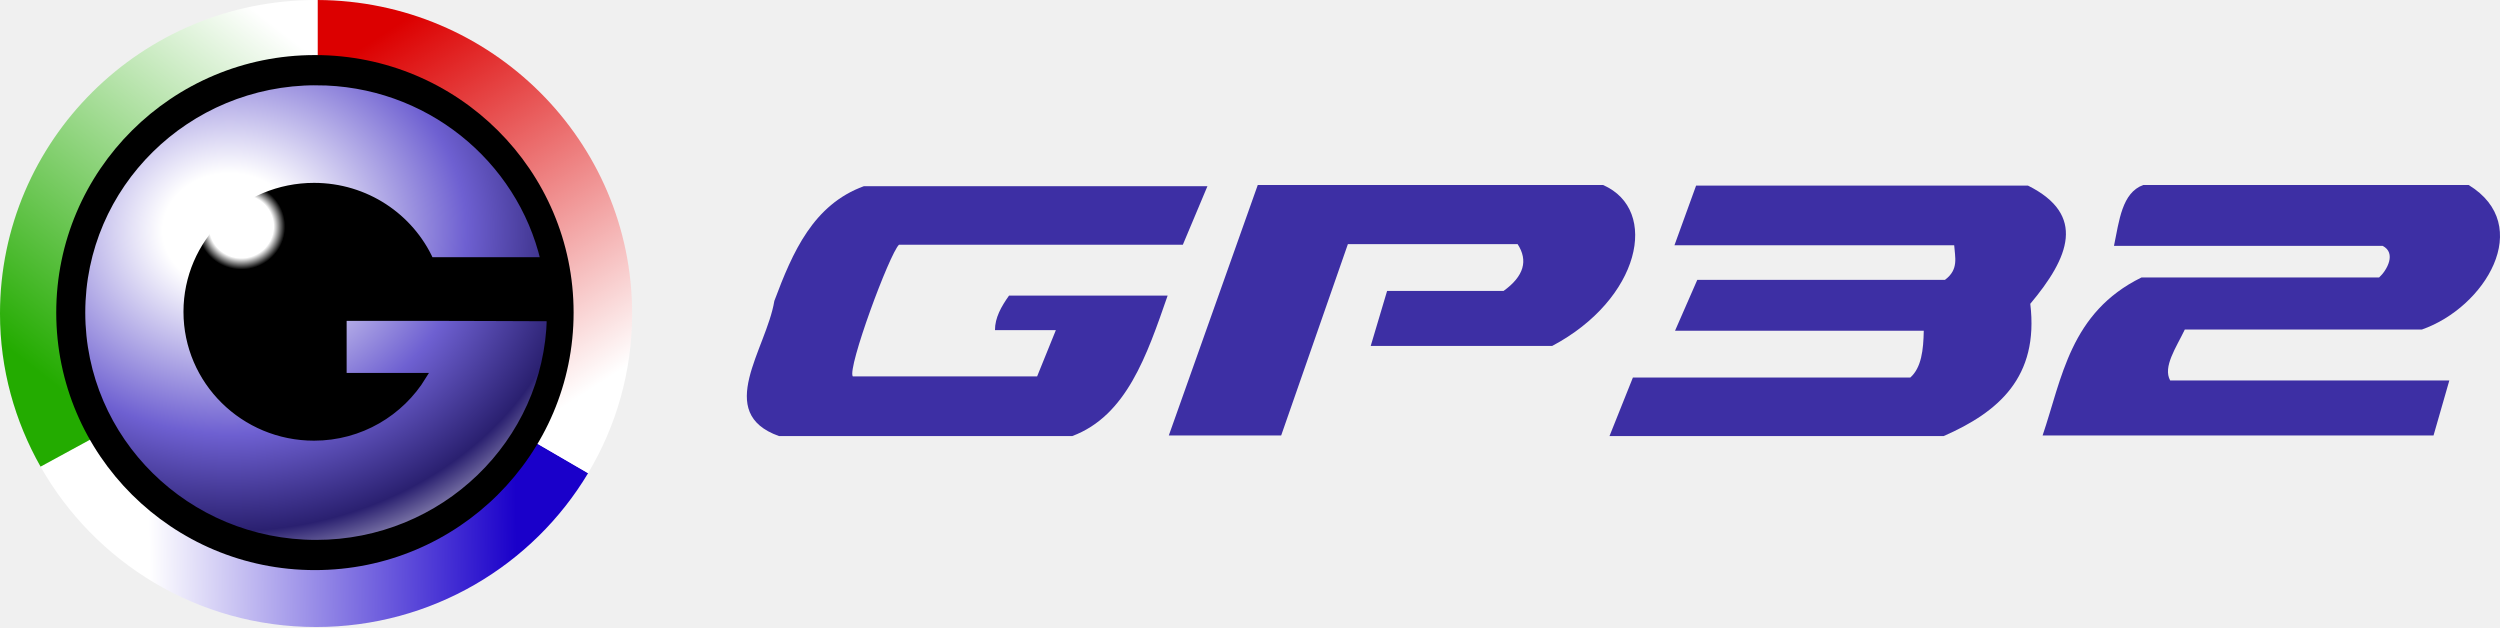
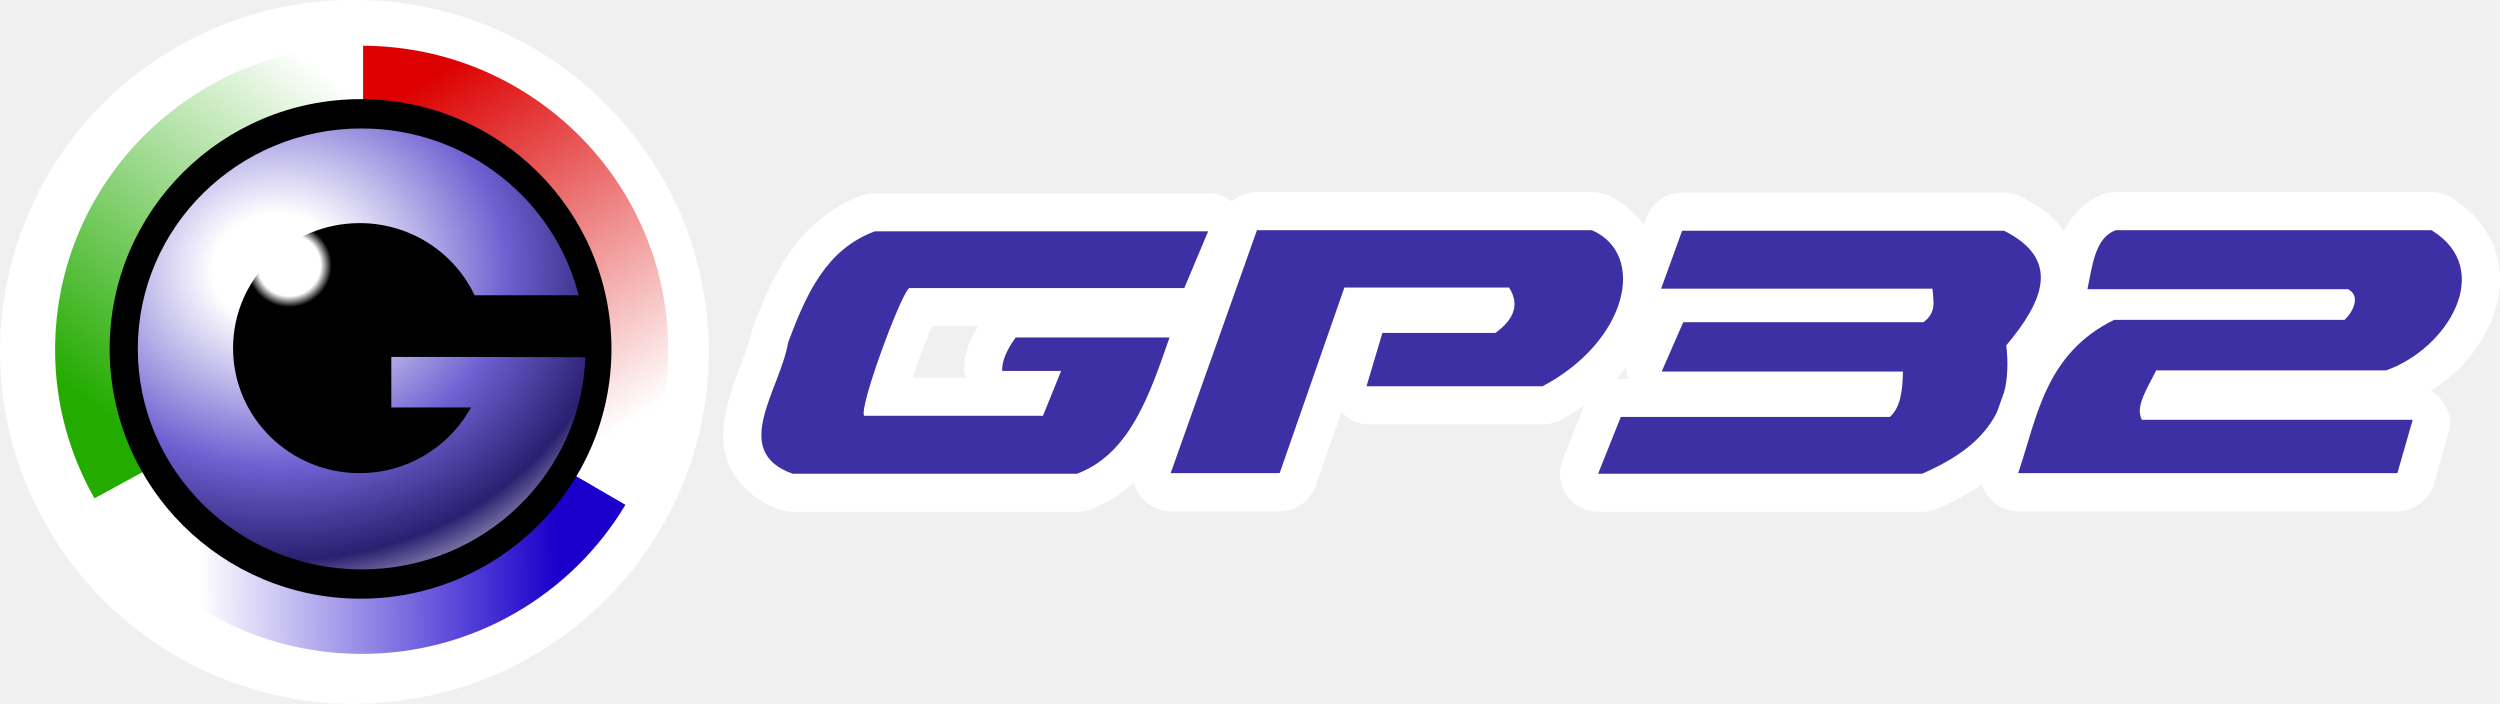
- <svg xmlns="http://www.w3.org/2000/svg" xmlns:xlink="http://www.w3.org/1999/xlink" width="381.401" height="95.656" id="svg2" version="1.1">
+ <svg xmlns="http://www.w3.org/2000/svg" xmlns:xlink="http://www.w3.org/1999/xlink" width="393.223" height="110.713" id="svg2" version="1.1">
  <defs id="defs4">
    <linearGradient id="linearGradient3804">
      <stop style="stop-color:#ffffff;stop-opacity:1;" offset="0" id="stop3806" />
      <stop id="stop3812" offset="0.733" style="stop-color:#ffffff;stop-opacity:1;" />
      <stop style="stop-color:#ffffff;stop-opacity:0;" offset="1" id="stop3808" />
    </linearGradient>
    <linearGradient id="linearGradient3982">
      <stop style="stop-color:#ffffff;stop-opacity:1;" offset="0" id="stop3984" />
      <stop id="stop4014" offset="0.151" style="stop-color:#ffffff;stop-opacity:1" />
      <stop id="stop3992" offset="0.537" style="stop-color:#6e60d1;stop-opacity:1" />
      <stop style="stop-color:#2a2070;stop-opacity:1" offset="0.793" id="stop4002" />
      <stop style="stop-color:#ffffff;stop-opacity:1" offset="1" id="stop3986" />
    </linearGradient>
    <linearGradient id="linearGradient3954">
      <stop style="stop-color:#1a00ca;stop-opacity:1" offset="0" id="stop3956" />
      <stop style="stop-color:#ffffff;stop-opacity:1;" offset="1" id="stop3958" />
    </linearGradient>
    <linearGradient id="linearGradient3946">
      <stop style="stop-color:#dc0000;stop-opacity:1" offset="0" id="stop3948" />
      <stop style="stop-color:#ffffff;stop-opacity:1;" offset="1" id="stop3950" />
    </linearGradient>
    <linearGradient id="linearGradient3926">
      <stop style="stop-color:#23ab00;stop-opacity:1" offset="0" id="stop3928" />
      <stop style="stop-color:#ffffff;stop-opacity:1;" offset="1" id="stop3930" />
    </linearGradient>
-     <linearGradient xlink:href="#linearGradient3926" id="linearGradient3932" x1="193.036" y1="498.255" x2="232.321" y2="447.898" gradientUnits="userSpaceOnUse" />
-     <linearGradient xlink:href="#linearGradient3946" id="linearGradient3952" x1="246.964" y1="447.719" x2="281.071" y2="500.398" gradientUnits="userSpaceOnUse" />
-     <linearGradient xlink:href="#linearGradient3954" id="linearGradient3960" x1="267.321" y1="522.898" x2="211.25" y2="523.612" gradientUnits="userSpaceOnUse" />
    <radialGradient xlink:href="#linearGradient3982" id="radialGradient3988" cx="223.567" cy="477.533" fx="223.567" fy="477.533" r="36.228" gradientTransform="matrix(1.857778,-0.00916162,0.00787293,1.596457,-195.5304,-282.5936)" gradientUnits="userSpaceOnUse" />
    <linearGradient xlink:href="#linearGradient3954" id="linearGradient4048" gradientUnits="userSpaceOnUse" x1="267.321" y1="522.898" x2="211.25" y2="523.612" />
    <linearGradient xlink:href="#linearGradient3946" id="linearGradient4050" gradientUnits="userSpaceOnUse" x1="246.964" y1="447.719" x2="281.071" y2="500.398" />
    <linearGradient xlink:href="#linearGradient3926" id="linearGradient4052" gradientUnits="userSpaceOnUse" x1="193.036" y1="498.255" x2="232.321" y2="447.898" />
    <radialGradient xlink:href="#linearGradient3982" id="radialGradient4054" gradientUnits="userSpaceOnUse" gradientTransform="matrix(1.857778,-0.00916162,0.00787293,1.596457,-195.5304,-282.5936)" cx="223.567" cy="477.533" fx="223.567" fy="477.533" r="36.228" />
    <radialGradient xlink:href="#linearGradient3982" id="radialGradient3020" gradientUnits="userSpaceOnUse" gradientTransform="matrix(1.857778,-0.00916162,0.00787293,1.596457,-195.5304,-282.5936)" cx="223.567" cy="477.533" fx="223.567" fy="477.533" r="36.228" />
    <linearGradient xlink:href="#linearGradient3926" id="linearGradient3028" gradientUnits="userSpaceOnUse" x1="193.036" y1="498.255" x2="232.321" y2="447.898" />
    <linearGradient xlink:href="#linearGradient3946" id="linearGradient3031" gradientUnits="userSpaceOnUse" x1="246.964" y1="447.719" x2="281.071" y2="500.398" />
    <linearGradient xlink:href="#linearGradient3954" id="linearGradient3034" gradientUnits="userSpaceOnUse" x1="267.321" y1="522.898" x2="211.25" y2="523.612" />
-     <radialGradient xlink:href="#linearGradient3804" id="radialGradient3810" cx="225.138" cy="479.227" fx="225.138" fy="479.227" r="9.218" gradientTransform="matrix(1,0,0,0.9452055,0,26.25901)" gradientUnits="userSpaceOnUse" />
+     <radialGradient xlink:href="#linearGradient3804" id="radialGradient3810" cx="225.138" cy="479.227" fx="225.138" fy="479.227" r="9.218" gradientTransform="matrix(0.7260274,0,0,0.7123287,61.93412,135.7132)" gradientUnits="userSpaceOnUse" />
    <radialGradient xlink:href="#linearGradient3982" id="radialGradient3029" gradientUnits="userSpaceOnUse" gradientTransform="matrix(1.857778,-0.00916162,0.00787293,1.596457,-195.5304,-282.5936)" cx="223.567" cy="477.533" fx="223.567" fy="477.533" r="36.228" />
    <linearGradient xlink:href="#linearGradient3926" id="linearGradient3037" gradientUnits="userSpaceOnUse" x1="193.036" y1="498.255" x2="232.321" y2="447.898" />
    <linearGradient xlink:href="#linearGradient3946" id="linearGradient3040" gradientUnits="userSpaceOnUse" x1="246.964" y1="447.719" x2="281.071" y2="500.398" />
    <linearGradient xlink:href="#linearGradient3954" id="linearGradient3043" gradientUnits="userSpaceOnUse" x1="267.321" y1="522.898" x2="211.25" y2="523.612" />
  </defs>
-   <g id="layer1" transform="translate(-188.5625,-442.5311)">
-     <g id="g3130">
-       <path id="path3009-4" d="m 278.281,514.719 -41.285,-24 -42.246,23 c 8.256,14.591 23.962,24.469 42.031,24.469 17.656,0 33.1,-9.426 41.5,-23.469 z" style="color:#000000;fill:url(#linearGradient3043);fill-opacity:1;stroke:none;stroke-width:1.269;marker:none;visibility:visible;display:inline;overflow:visible;enable-background:accumulate" />
-       <path id="path3009-4-7" d="m 237,442.531 0,48.191 41.281,23.996 C 282.55,507.583 285,499.274 285,490.375 c 0,-26.34 -21.472,-47.727 -48,-47.844 z" style="color:#000000;fill:url(#linearGradient3040);fill-opacity:1;stroke:none;stroke-width:1.269;marker:none;visibility:visible;display:inline;overflow:visible;enable-background:accumulate" />
-       <path id="path3009-4-70" d="m 236.781,442.531 c -26.628,0 -48.219,21.432 -48.219,47.844 0,8.489 2.277,16.433 6.188,23.344 l 42.246,-23 0.004,-48.188 c -0.073,-3.2e-4 -0.146,0 -0.219,0 z" style="color:#000000;fill:url(#linearGradient3037);fill-opacity:1;stroke:none;stroke-width:1.269;marker:none;visibility:visible;display:inline;overflow:visible;enable-background:accumulate" />
-       <path id="path2996" d="m 366.875,508.969 17.143,0 10.179,-29.196 25.893,0 c 1.629,2.498 0.99,4.883 -2.143,7.143 l -17.768,0 -2.5,8.393 27.679,0 c 13.42,-7.098 16.463,-20.749 7.768,-24.554 l -52.679,0 z" style="fill:#3d2fa4;fill-opacity:1;stroke:none" />
-       <path id="path2998" d="m 307.411,509.059 44.732,0 c 8.277,-3.095 11.383,-12.299 14.554,-21.429 l -24.196,0 c -1.175,1.646 -2.157,3.384 -2.143,5.268 l 9.286,0 -2.857,7.054 -28.125,0 c -0.863,-1.25 5.607,-18.732 7.054,-20.089 l 43.304,0 3.75,-8.929 -52.411,0 c -7.716,2.822 -10.855,10.002 -13.661,17.5 -1.22,7.38 -9.218,17.106 0.714,20.625 z" style="fill:#3d2fa4;fill-opacity:1;stroke:none" />
-       <path id="path3000" d="m 434.107,509.059 50.982,0 c 8.338,-3.656 14.564,-8.961 13.214,-20.179 5.934,-7.069 8.597,-13.566 -0.357,-18.036 l -50.625,0 -3.304,9.107 42.679,0 c 0.11,1.817 0.738,3.687 -1.414,5.278 l -37.782,0 -3.393,7.758 37.946,0 c -0.053,2.922 -0.353,5.633 -2.054,7.143 l -42.321,0 z" style="fill:#3d2fa4;fill-opacity:1;stroke:none" />
-       <path id="path3002" d="m 500.179,508.969 59.643,0 2.411,-8.393 -42.589,0 c -1.148,-2.073 0.916,-5.023 2.232,-7.768 l 36.161,0 c 9.65,-3.37 17.251,-15.876 7.143,-22.054 l -49.643,0 c -3.244,1.184 -3.668,5.422 -4.464,9.286 l 40.982,0 c 2.121,1.07 0.7,3.704 -0.536,4.821 l -36.25,0 c -10.905,5.358 -12.124,15.407 -15.089,24.107 z" style="fill:#3d2fa4;fill-opacity:1;stroke:none" />
-       <path transform="matrix(1.03271,0,0,1.009174,-8.108311,-5.758893)" d="m 275.179,491.469 a 38.214,38.929 0 1 1 -76.429,0 38.214,38.929 0 1 1 76.429,0 z" id="path3009" style="color:#000000;fill:#000000;fill-opacity:1;fill-rule:nonzero;stroke:none;stroke-width:1.019;marker:none;visibility:visible;display:inline;overflow:visible;enable-background:accumulate" />
-       <path id="path3797" d="m 236.781,455.031 c -19.724,0 -35.719,15.759 -35.719,35.188 0,19.429 15.994,35.188 35.719,35.188 19.448,0 35.28,-15.322 35.719,-34.375 -6.013,-0.015 -12.376,-0.062 -18.688,-0.062 l -12.875,0 0,8.969 12.156,0 c -3.398,5.561 -9.562,9.312 -16.625,9.312 -10.725,0 -19.406,-8.579 -19.406,-19.156 0,-10.577 8.681,-19.156 19.406,-19.156 7.907,0 14.715,4.655 17.75,11.344 l 17.344,0 c -3.658,-15.6 -17.832,-27.25 -34.781,-27.25 z" style="color:#000000;fill:url(#radialGradient3029);fill-opacity:1;stroke:#000000;stroke-width:1.018;stroke-opacity:1;marker:none;visibility:visible;display:inline;overflow:visible;enable-background:accumulate" />
-       <path transform="matrix(0.7260274,0,0,0.7536232,61.93412,115.9238)" d="m 234.355,479.227 a 9.218,8.713 0 1 1 -18.435,0 9.218,8.713 0 1 1 18.435,0 z" id="path4004" style="color:#000000;fill:url(#radialGradient3810);fill-opacity:1;fill-rule:nonzero;stroke:none;stroke-width:1.019;marker:none;visibility:visible;display:inline;overflow:visible;enable-background:accumulate" />
+   <g id="layer1" transform="translate(-179.8957,-435.0029)">
+     <g id="g22" transform="translate(0,-0.3340016)">
+       <path style="baseline-shift:baseline;display:inline;overflow:visible;vector-effect:none;fill:#ffffff;stroke-linecap:round;stroke-linejoin:round;marker:none;paint-order:markers stroke fill;enable-background:accumulate;stop-color:#000000" d="m 235.733,435.342 c -22.126,-0.304 -42.957,13.365 -51.441,33.818 -6.706,15.548 -5.695,33.755 2.734,48.461 6.6e-4,0.007 0.001,0.014 0.002,0.021 0.011,0.02 0.026,0.037 0.037,0.057 0.015,0.027 0.026,0.055 0.041,0.082 0.009,0.007 0.018,0.014 0.027,0.021 10.775,19.423 33.091,30.674 55.111,27.803 17.029,-1.914 32.489,-11.912 41.25,-26.625 0.007,-0.005 0.013,-0.009 0.019,-0.014 0.012,-0.019 0.018,-0.04 0.029,-0.059 0.013,-0.022 0.03,-0.041 0.043,-0.062 0.001,-0.009 0.003,-0.018 0.004,-0.027 11.664,-19.052 10.116,-44.24 -3.705,-61.75 -10.397,-13.617 -26.891,-21.765 -44.031,-21.725 l -0.004,-0.002 h -0.021 z" id="path21" />
+       <path id="path3009-4" d="m 278.281,514.719 -41.285,-24 -42.246,23 c 8.256,14.591 23.962,24.469 42.031,24.469 17.656,0 33.1,-9.426 41.5,-23.469 z" style="color:#000000;display:inline;overflow:visible;visibility:visible;fill:url(#linearGradient3043);fill-opacity:1;stroke:none;stroke-width:1.269;marker:none;enable-background:accumulate" />
+       <path id="path3009-4-7" d="m 237,442.531 v 48.191 l 41.281,23.996 C 282.55,507.583 285,499.274 285,490.375 c 0,-26.34 -21.472,-47.727 -48,-47.844 z" style="color:#000000;display:inline;overflow:visible;visibility:visible;fill:url(#linearGradient3040);fill-opacity:1;stroke:none;stroke-width:1.269;marker:none;enable-background:accumulate" />
+       <path id="path3009-4-70" d="m 236.781,442.531 c -26.628,0 -48.219,21.432 -48.219,47.844 0,8.489 2.277,16.433 6.188,23.344 l 42.246,-23 0.004,-48.188 c -0.073,-3.2e-4 -0.146,0 -0.219,0 z" style="color:#000000;display:inline;overflow:visible;visibility:visible;fill:url(#linearGradient3037);fill-opacity:1;stroke:none;stroke-width:1.269;marker:none;enable-background:accumulate" />
+       <ellipse id="path3009" style="color:#000000;display:inline;overflow:visible;visibility:visible;fill:#000000;fill-opacity:1;fill-rule:nonzero;stroke:none;stroke-width:1.04;marker:none;enable-background:accumulate" cx="236.607" cy="490.219" rx="39.464" ry="39.286" />
+       <path id="path3797" d="m 236.781,455.031 c -19.724,0 -35.719,15.759 -35.719,35.188 0,19.429 15.994,35.188 35.719,35.188 19.448,0 35.28,-15.322 35.719,-34.375 -6.013,-0.015 -12.376,-0.062 -18.688,-0.062 h -12.875 v 8.969 h 12.156 c -3.398,5.561 -9.562,9.312 -16.625,9.312 -10.725,0 -19.406,-8.579 -19.406,-19.156 0,-10.577 8.681,-19.156 19.406,-19.156 7.907,0 14.715,4.655 17.75,11.344 h 17.344 c -3.658,-15.6 -17.832,-27.25 -34.781,-27.25 z" style="color:#000000;display:inline;overflow:visible;visibility:visible;fill:url(#radialGradient3029);fill-opacity:1;stroke:#000000;stroke-width:1.018;stroke-opacity:1;marker:none;enable-background:accumulate" />
+       <ellipse id="path4004" style="color:#000000;display:inline;overflow:visible;visibility:visible;fill:url(#radialGradient3810);fill-opacity:1;fill-rule:nonzero;stroke:none;stroke-width:0.754;marker:none;enable-background:accumulate" cx="225.39" cy="477.08" rx="6.692" ry="6.566" />
+     </g>
+     <g id="g20" transform="translate(11.31371,85.92304)">
+       <g id="path2996-6" style="stroke:#ffffff;stroke-width:12;stroke-linecap:round;stroke-linejoin:round;stroke-dasharray:none;stroke-opacity:1;paint-order:markers stroke fill" transform="translate(-14.15883,-85.47096)">
+         <path style="baseline-shift:baseline;display:inline;overflow:visible;vector-effect:none;fill:#ffffff;stroke:none;enable-background:accumulate;stop-color:#000000;stop-opacity:1" d="m 380.447,464.756 a 6.001,6.001 0 0 0 -5.654,3.99 l -13.572,38.215 a 6.001,6.001 0 0 0 5.654,8.008 h 17.143 a 6.001,6.001 0 0 0 5.666,-4.023 l 4.051,-11.617 a 6.001,6.001 0 0 0 3.943,1.98 h 27.68 a 6.001,6.001 0 0 0 2.805,-0.695 c 7.95,-4.205 13.234,-10.432 15.145,-17.184 0.955,-3.376 1.044,-6.986 -0.229,-10.354 -1.273,-3.368 -4.05,-6.288 -7.549,-7.818 a 6.001,6.001 0 0 0 -2.404,-0.502 z m 4.236,12 h 4.629 a 6.001,6.001 0 0 0 -0.781,1.041 l -8.775,25.172 h -4.383 z m 40.535,0 h 6.037 c 0.173,0.167 0.501,0.307 0.598,0.562 0.183,0.484 0.302,1.444 -0.094,2.844 -0.675,2.385 -3.023,5.707 -7.051,8.439 0.776,-1.02 1.459,-2.135 1.854,-3.486 0.843,-2.889 0.054,-6.086 -1.344,-8.359 z" id="path7" />
+         <path style="baseline-shift:baseline;display:inline;overflow:visible;vector-effect:none;fill:#3d2fa4;stroke:none;enable-background:accumulate;stop-color:#000000;stop-opacity:1" d="m 366.875,508.969 h 17.143 l 10.179,-29.196 h 25.893 c 1.629,2.498 0.99,4.883 -2.143,7.143 h -17.768 l -2.5,8.393 h 27.679 c 13.42,-7.098 16.463,-20.749 7.768,-24.554 h -52.679 z" id="path8" />
+       </g>
+       <g id="path2998-7" style="stroke:#ffffff;stroke-width:12;stroke-linecap:round;stroke-linejoin:round;stroke-dasharray:none;stroke-opacity:1;paint-order:markers stroke fill" transform="translate(-14.15883,-85.47096)">
+         <path style="baseline-shift:baseline;display:inline;overflow:visible;vector-effect:none;fill:#ffffff;stroke:none;enable-background:accumulate;stop-color:#000000;stop-opacity:1" d="m 320.357,464.934 a 6.001,6.001 0 0 0 -2.061,0.365 c -10.306,3.769 -14.341,13.336 -17.221,21.033 a 6.001,6.001 0 0 0 -0.299,1.123 c -0.335,2.027 -2.532,6.305 -3.74,11.338 -0.604,2.517 -0.993,5.62 0.354,8.885 1.347,3.265 4.474,5.782 8.016,7.037 a 6.001,6.001 0 0 0 2.004,0.344 h 44.732 a 6.001,6.001 0 0 0 2.102,-0.381 c 5.735,-2.145 9.661,-6.516 12.289,-11.074 2.628,-4.558 4.253,-9.458 5.832,-14.006 a 6.001,6.001 0 0 0 -0.65,-4.549 6.001,6.001 0 0 0 2.834,-2.863 l 3.75,-8.928 a 6.001,6.001 0 0 0 -5.531,-8.324 z m -0.652,13.209 c -0.027,0.061 -0.049,0.115 -0.082,0.18 -0.415,0.807 -0.821,1.699 -1.254,2.703 -0.865,2.009 -1.812,4.44 -2.693,6.889 -0.881,2.449 -1.689,4.884 -2.264,6.963 -0.287,1.039 -0.519,1.967 -0.678,2.949 -0.08,0.491 -0.151,0.984 -0.152,1.699 -0.001,0.671 -0.185,1.653 1.002,3.533 h -5.094 c 0.074,0.177 -0.083,-0.224 0.215,-1.465 0.613,-2.555 3.025,-6.829 3.91,-12.182 l -0.299,1.123 c 2.179,-5.825 4.118,-9.969 7.389,-12.393 z m 9.65,7.719 h 7.238 c -1.147,1.831 -2.26,4.026 -2.236,7.082 a 6.001,6.001 0 0 0 0.424,1.008 h -8.457 c 0.239,-0.706 0.381,-1.246 0.643,-1.973 0.797,-2.215 1.667,-4.436 2.389,-6.117 z m 25.689,7.77 h 2.941 c -0.6,1.411 -1.193,2.842 -1.85,3.98 -1.135,1.969 -2.344,3.26 -3.666,4.289 l 2.732,-6.75 a 6.001,6.001 0 0 0 -0.158,-1.52 z" id="path9" />
+         <path style="baseline-shift:baseline;display:inline;overflow:visible;vector-effect:none;fill:#3d2fa4;stroke:none;enable-background:accumulate;stop-color:#000000;stop-opacity:1" d="m 307.411,509.059 h 44.732 c 8.277,-3.095 11.383,-12.299 14.554,-21.429 H 342.5 c -1.175,1.646 -2.157,3.384 -2.143,5.268 h 9.286 l -2.857,7.054 h -28.125 c -0.863,-1.25 5.607,-18.732 7.054,-20.089 h 43.304 l 3.75,-8.929 h -52.411 c -7.716,2.822 -10.855,10.002 -13.661,17.5 -1.22,7.38 -9.218,17.106 0.714,20.625 z" id="path10" />
+       </g>
+       <g id="path3000-5" style="stroke:#ffffff;stroke-width:12;stroke-linecap:round;stroke-linejoin:round;stroke-dasharray:none;stroke-opacity:1;paint-order:markers stroke fill" transform="translate(-14.15883,-85.47096)">
+         <path style="baseline-shift:baseline;display:inline;overflow:visible;vector-effect:none;fill:#ffffff;stroke:none;enable-background:accumulate;stop-color:#000000;stop-opacity:1" d="m 447.322,464.844 a 6.001,6.001 0 0 0 -5.641,3.955 l -3.305,9.107 a 6.001,6.001 0 0 0 2.885,6.611 l -2.652,6.064 a 6.001,6.001 0 0 0 0.297,3.549 h -1.229 a 6.001,6.001 0 0 0 -5.57,3.771 l -3.57,8.928 a 6.001,6.001 0 0 0 5.57,8.229 h 50.982 a 6.001,6.001 0 0 0 2.408,-0.506 c 4.643,-2.036 9.241,-4.705 12.602,-9.109 2.922,-3.83 4.417,-8.957 4.248,-14.693 2.61,-3.307 4.908,-6.766 5.334,-11.301 0.255,-2.711 -0.428,-5.803 -2.105,-8.27 -1.677,-2.466 -4.086,-4.273 -6.951,-5.703 a 6.001,6.001 0 0 0 -2.678,-0.633 z m 44.078,12 h 4.744 c 0.602,0.423 1.409,0.939 1.508,1.084 0.156,0.23 0.115,0.043 0.082,0.398 -0.067,0.71 -1.356,3.516 -4.025,6.695 a 6.001,6.001 0 0 0 -1.363,4.576 c 0.531,4.411 -0.287,6.602 -1.787,8.568 -0.912,1.195 -2.395,2.31 -4.143,3.383 1.601,-2.933 1.593,-6.055 1.637,-8.453 a 6.001,6.001 0 0 0 -0.979,-2.455 6.001,6.001 0 0 0 1.775,-0.586 c 2.204,-1.629 3.717,-4.574 3.953,-6.725 0.236,-2.151 -0.096,-3.396 -0.117,-3.74 a 6.001,6.001 0 0 0 -1.285,-2.746 z" id="path11" />
+         <path style="baseline-shift:baseline;display:inline;overflow:visible;vector-effect:none;fill:#3d2fa4;stroke:none;enable-background:accumulate;stop-color:#000000;stop-opacity:1" d="m 434.107,509.059 h 50.982 c 8.338,-3.656 14.564,-8.961 13.214,-20.179 5.934,-7.069 8.597,-13.566 -0.357,-18.036 h -50.625 l -3.304,9.107 h 42.679 c 0.11,1.817 0.738,3.687 -1.414,5.278 H 447.5 l -3.393,7.758 h 37.946 c -0.053,2.922 -0.353,5.633 -2.054,7.143 h -42.321 z" id="path12" />
+       </g>
+       <g id="path3002-3" style="stroke:#ffffff;stroke-width:12;stroke-linecap:round;stroke-linejoin:round;stroke-dasharray:none;stroke-opacity:1;paint-order:markers stroke fill" transform="translate(-14.15883,-85.47096)">
+         <path style="baseline-shift:baseline;display:inline;overflow:visible;vector-effect:none;fill:#ffffff;stroke:none;enable-background:accumulate;stop-color:#000000;stop-opacity:1" d="m 515.535,464.756 a 6.001,6.001 0 0 0 -2.057,0.363 c -3.708,1.354 -5.82,4.704 -6.734,7.234 -0.915,2.531 -1.196,4.763 -1.549,6.477 a 6.001,6.001 0 0 0 1.209,4.939 c -3.167,2.817 -5.522,6.062 -7.072,9.309 -2.43,5.09 -3.496,10.035 -4.832,13.955 a 6.001,6.001 0 0 0 5.678,7.936 h 59.645 a 6.001,6.001 0 0 0 5.766,-4.344 l 2.41,-8.393 A 6.001,6.001 0 0 0 565.086,496 c 4.175,-2.596 7.531,-6.314 9.449,-10.811 1.324,-3.104 1.92,-6.752 0.947,-10.402 -0.973,-3.65 -3.595,-6.964 -7.176,-9.152 a 6.001,6.001 0 0 0 -3.129,-0.879 z m 41.725,12 h 5.889 c 0.416,0.421 0.651,0.794 0.738,1.123 0.143,0.537 0.13,1.385 -0.389,2.602 -0.836,1.959 -3.142,4.326 -5.629,5.762 0.363,-0.686 0.733,-1.351 0.979,-2.285 0.335,-1.278 0.511,-2.98 -0.148,-4.857 -0.297,-0.846 -0.835,-1.632 -1.439,-2.344 z m -41.412,14.719 c -0.492,0.924 -1.007,1.801 -1.582,3.236 -0.759,1.893 -1.594,5.017 -0.062,8.258 h -5.791 c 0.545,-1.676 1.081,-3.324 1.748,-4.721 1.338,-2.802 2.917,-4.952 5.688,-6.773 z" id="path13" />
+         <path style="baseline-shift:baseline;display:inline;overflow:visible;vector-effect:none;fill:#3d2fa4;stroke:none;enable-background:accumulate;stop-color:#000000;stop-opacity:1" d="m 500.179,508.969 h 59.643 l 2.411,-8.393 h -42.589 c -1.148,-2.073 0.916,-5.023 2.232,-7.768 h 36.161 c 9.65,-3.37 17.251,-15.876 7.143,-22.054 h -49.643 c -3.244,1.184 -3.668,5.422 -4.464,9.286 h 40.982 c 2.121,1.07 0.7,3.704 -0.536,4.821 h -36.25 c -10.905,5.358 -12.124,15.407 -15.089,24.107 z" id="path14" />
+       </g>
    </g>
  </g>
</svg>
